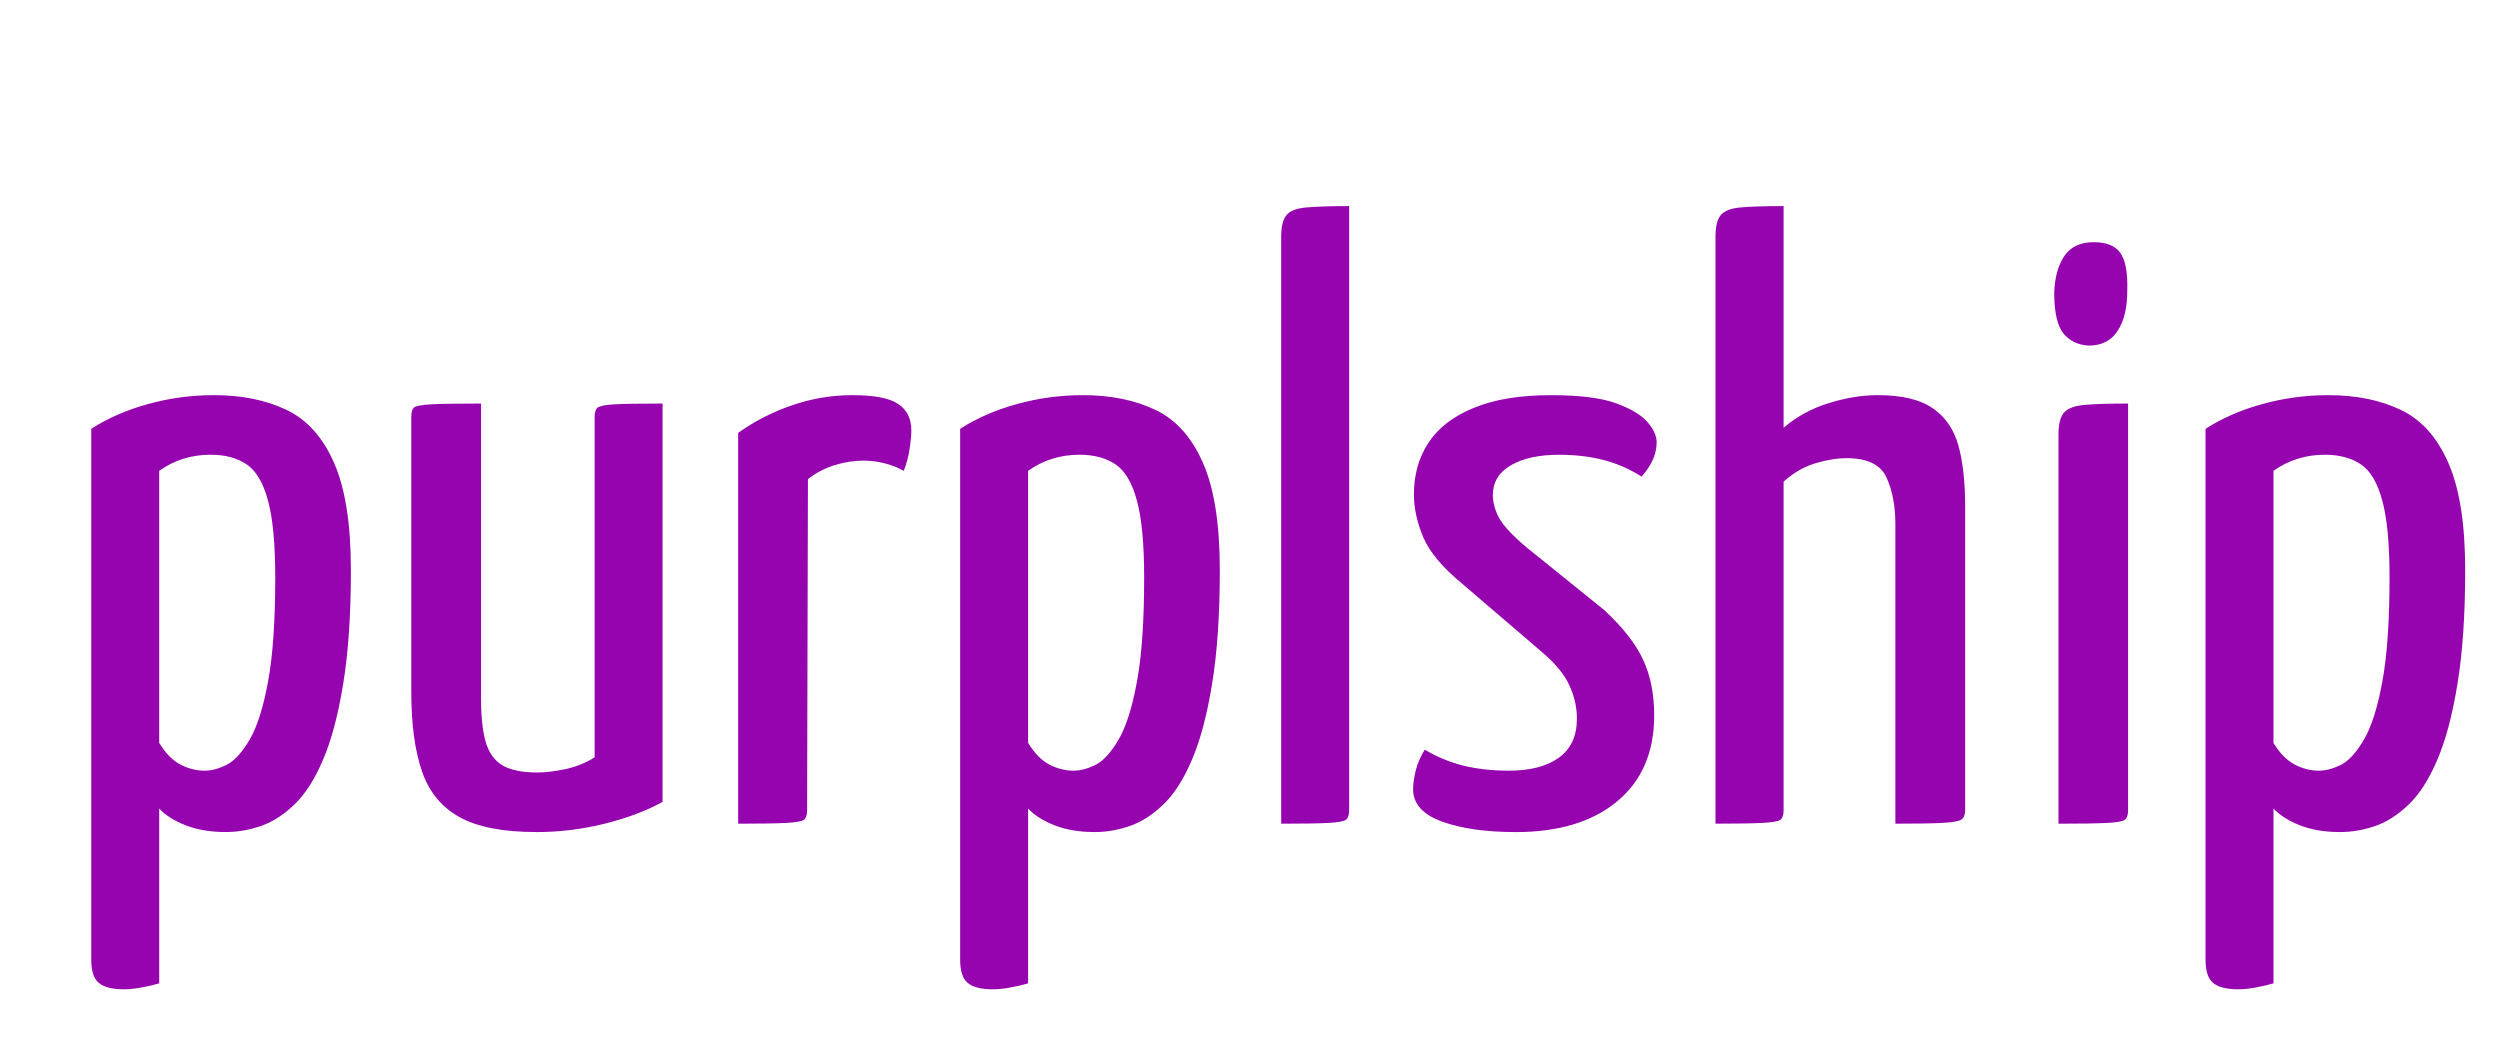
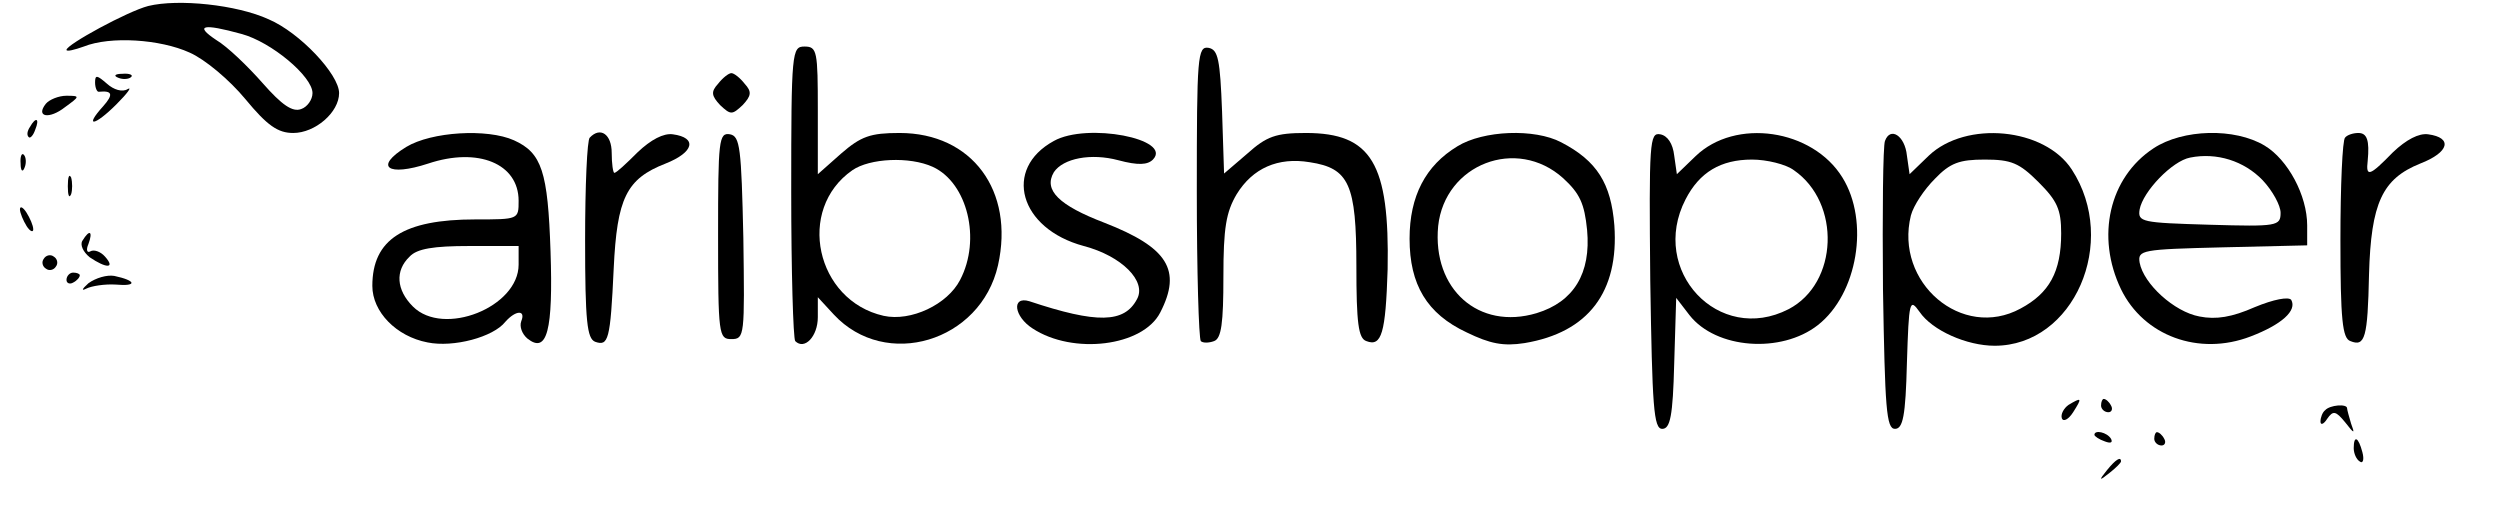
- <svg xmlns="http://www.w3.org/2000/svg" version="1.1" viewBox="0.0 0.0 238 100" fill="none" stroke="none" stroke-linecap="square" stroke-miterlimit="10">
-   <g clip-path="url(#p.0)">
-     <path fill="#9504af" d="m11.797 94.18q-1.672 0 -2.391 -0.609q-0.719 -0.594 -0.719 -2.203l0 -50.547q2.391 -1.531 5.422 -2.359q3.047 -0.844 6.25 -0.844q4.0 0 6.922 1.406q2.922 1.391 4.516 5.031q1.609 3.641 1.609 10.203q0 6.391 -0.734 10.844q-0.719 4.438 -1.922 7.234q-1.188 2.797 -2.75 4.281q-1.562 1.484 -3.203 2.031q-1.641 0.562 -3.312 0.562q-2.172 0 -3.812 -0.641q-1.625 -0.641 -2.516 -1.594l0 16.641q-0.797 0.234 -1.688 0.391q-0.875 0.172 -1.672 0.172zm7.688 -20.812q0.953 0 2.078 -0.547q1.125 -0.562 2.203 -2.406q1.078 -1.844 1.75 -5.516q0.688 -3.688 0.688 -9.922q0 -4.797 -0.688 -7.312q-0.672 -2.531 -2.031 -3.453q-1.359 -0.922 -3.438 -0.922q-2.734 0 -4.891 1.531l0 25.906q0.891 1.453 2.0 2.047q1.125 0.594 2.328 0.594zm31.591 5.844q-4.797 0 -7.359 -1.438q-2.562 -1.438 -3.562 -4.391q-1.0 -2.969 -1.0 -7.453l0 -26.234q0 -0.641 0.234 -0.875q0.25 -0.25 1.641 -0.328q1.406 -0.078 4.766 -0.078l0 28.078q0 2.562 0.438 4.125q0.453 1.562 1.609 2.25q1.156 0.672 3.312 0.672q1.125 0 2.641 -0.312q1.531 -0.328 2.812 -1.125l0 -32.406q0 -0.641 0.266 -0.875q0.281 -0.25 1.594 -0.328q1.328 -0.078 4.609 -0.078l0 37.922q-2.312 1.281 -5.516 2.078q-3.203 0.797 -6.484 0.797zm19.198 -0.797l0 -37.203q2.328 -1.672 5.125 -2.625q2.797 -0.969 5.766 -0.969q3.109 0 4.344 0.844q1.25 0.828 1.25 2.516q0 0.641 -0.156 1.719q-0.156 1.078 -0.562 2.125q-0.875 -0.484 -1.844 -0.719q-0.953 -0.25 -2.0 -0.25q-1.359 0 -2.766 0.438q-1.391 0.438 -2.516 1.328l-0.078 31.516q0 0.641 -0.281 0.891q-0.281 0.234 -1.641 0.312q-1.359 0.078 -4.641 0.078zm24.243 15.766q-1.672 0 -2.391 -0.609q-0.719 -0.594 -0.719 -2.203l0 -50.547q2.391 -1.531 5.422 -2.359q3.047 -0.844 6.25 -0.844q4.0 0 6.922 1.406q2.922 1.391 4.516 5.031q1.609 3.641 1.609 10.203q0 6.391 -0.734 10.844q-0.719 4.438 -1.922 7.234q-1.188 2.797 -2.75 4.281q-1.562 1.484 -3.203 2.031q-1.641 0.562 -3.312 0.562q-2.172 0 -3.812 -0.641q-1.625 -0.641 -2.516 -1.594l0 16.641q-0.797 0.234 -1.688 0.391q-0.875 0.172 -1.672 0.172zm7.688 -20.812q0.953 0 2.078 -0.547q1.125 -0.562 2.203 -2.406q1.078 -1.844 1.75 -5.516q0.688 -3.688 0.688 -9.922q0 -4.797 -0.688 -7.312q-0.672 -2.531 -2.031 -3.453q-1.359 -0.922 -3.438 -0.922q-2.734 0 -4.891 1.531l0 25.906q0.891 1.453 2.0 2.047q1.125 0.594 2.328 0.594zm19.763 5.047l0 -55.844q0 -1.516 0.516 -2.109q0.516 -0.609 1.953 -0.719q1.438 -0.125 4.0 -0.125l0 57.516q0 0.641 -0.281 0.891q-0.281 0.234 -1.609 0.312q-1.312 0.078 -4.578 0.078zm22.309 0.797q-4.234 0 -7.0 -1.0q-2.75 -1.0 -2.75 -3.078q0 -0.719 0.234 -1.719q0.234 -1.0 0.875 -2.047q1.766 1.047 3.719 1.531q1.969 0.469 4.281 0.469q3.047 0 4.766 -1.234q1.719 -1.234 1.719 -3.719q0 -1.594 -0.688 -3.109q-0.672 -1.531 -2.516 -3.125l-7.75 -6.641q-2.734 -2.25 -3.656 -4.359q-0.906 -2.125 -0.906 -4.125q0 -2.797 1.391 -4.922q1.406 -2.125 4.328 -3.312q2.922 -1.203 7.312 -1.203q4.172 0 6.281 0.797q2.125 0.797 2.953 1.797q0.844 1.0 0.844 1.891q0 1.672 -1.438 3.266q-1.75 -1.109 -3.672 -1.594q-1.922 -0.484 -4.172 -0.484q-2.875 0 -4.594 1.0q-1.719 1.0 -1.719 2.844q0 1.047 0.594 2.172q0.609 1.109 2.609 2.797l7.438 6.0q2.641 2.469 3.672 4.719q1.047 2.234 1.047 5.281q0 5.266 -3.531 8.188q-3.516 2.922 -9.672 2.922zm19.037 -0.797l0 -55.844q0 -1.516 0.516 -2.109q0.531 -0.609 1.922 -0.719q1.406 -0.125 4.047 -0.125l0 21.109q1.844 -1.594 4.281 -2.344q2.438 -0.766 4.688 -0.766q3.438 0 5.234 1.25q1.797 1.234 2.438 3.547q0.641 2.312 0.641 5.766l0 28.953q0 0.641 -0.359 0.891q-0.359 0.234 -1.766 0.312q-1.391 0.078 -4.516 0.078l0 -28.484q0 -2.641 -0.844 -4.469q-0.828 -1.844 -3.797 -1.844q-1.359 0 -2.969 0.484q-1.594 0.469 -3.031 1.75l0 31.281q0 0.641 -0.281 0.891q-0.281 0.234 -1.641 0.312q-1.359 0.078 -4.562 0.078zm32.654 0l0 -37.047q0 -1.516 0.547 -2.109q0.562 -0.609 2.0 -0.719q1.453 -0.125 4.078 -0.125l0 38.719q0 0.641 -0.281 0.891q-0.266 0.234 -1.625 0.312q-1.359 0.078 -4.719 0.078zm2.875 -45.516q-1.516 -0.078 -2.406 -1.156q-0.875 -1.094 -0.875 -3.891q0.078 -2.156 0.953 -3.469q0.891 -1.328 2.812 -1.328q1.828 0 2.547 1.047q0.719 1.031 0.641 3.594q0 2.406 -0.922 3.812q-0.906 1.391 -2.75 1.391zm14.234 61.281q-1.672 0 -2.391 -0.609q-0.719 -0.594 -0.719 -2.203l0 -50.547q2.391 -1.531 5.422 -2.359q3.047 -0.844 6.25 -0.844q4.0 0 6.922 1.406q2.922 1.391 4.516 5.031q1.609 3.641 1.609 10.203q0 6.391 -0.734 10.844q-0.719 4.438 -1.922 7.234q-1.188 2.797 -2.75 4.281q-1.562 1.484 -3.203 2.031q-1.641 0.562 -3.312 0.562q-2.172 0 -3.812 -0.641q-1.625 -0.641 -2.516 -1.594l0 16.641q-0.797 0.234 -1.688 0.391q-0.875 0.172 -1.672 0.172zm7.688 -20.812q0.953 0 2.078 -0.547q1.125 -0.562 2.203 -2.406q1.078 -1.844 1.75 -5.516q0.688 -3.688 0.688 -9.922q0 -4.797 -0.688 -7.312q-0.672 -2.531 -2.031 -3.453q-1.359 -0.922 -3.438 -0.922q-2.734 0 -4.891 1.531l0 25.906q0.891 1.453 2.0 2.047q1.125 0.594 2.328 0.594z" fill-rule="nonzero" />
+ <svg xmlns="http://www.w3.org/2000/svg" version="1.0" width="376pt" height="78pt" viewBox="0 0 376 78" preserveAspectRatio="xMidYMid meet">
+   <g transform="translate(0,78) scale(0.1,-0.1)" fill="#000000" stroke="none">
+     <path d="M223 771 c-31 -8 -123 -58 -123 -66 0 -3 12 0 26 5 40 16 115 11 159 -9 23 -10 60 -41 84 -70 33 -40 49 -51 72 -51 33 0 69 31 69 60 0 28 -59 91 -106 111 -48 22 -136 31 -181 20z m140 -42 c45 -12 107 -64 107 -89 0 -10 -8 -21 -17 -24 -13 -5 -29 6 -58 39 -22 25 -53 55 -70 65 -33 22 -20 25 38 9z" />
+     <path d="M1190 492 c0 -120 3 -221 6 -225 14 -14 34 7 34 36 l0 30 24 -26 c78 -84 221 -41 247 74 25 112 -39 199 -148 199 -44 0 -58 -5 -88 -31 l-35 -31 0 96 c0 89 -1 96 -20 96 -19 0 -20 -7 -20 -218z m213 37 c52 -24 73 -109 41 -170 -19 -37 -74 -63 -115 -54 -102 23 -132 160 -47 219 26 18 86 21 121 5z" />
+     <path d="M1800 492 c0 -120 3 -221 6 -225 3 -3 12 -3 20 0 11 4 14 27 14 97 0 73 4 97 20 124 24 39 62 56 110 48 59 -9 70 -33 70 -156 0 -86 3 -109 15 -113 23 -9 29 12 32 108 3 159 -24 205 -123 205 -45 0 -59 -5 -88 -31 l-35 -30 -3 93 c-3 79 -6 93 -20 96 -17 3 -18 -12 -18 -216z" />
+     <path d="M143 656 c0 -8 3 -15 6 -14 20 2 22 -4 6 -22 -29 -32 -13 -30 20 3 17 17 24 27 17 23 -8 -5 -21 -1 -31 8 -15 13 -18 14 -18 2z" />
+     <path d="M178 663 c7 -3 16 -2 19 1 4 3 -2 6 -13 5 -11 0 -14 -3 -6 -6z" />
+     <path d="M1080 654 c-11 -12 -10 -18 3 -32 16 -15 18 -15 34 0 13 14 14 20 3 32 -7 9 -16 16 -20 16 -4 0 -13 -7 -20 -16z" />
+     <path d="M69 624 c-16 -20 5 -24 29 -5 22 16 23 17 2 17 -12 0 -26 -6 -31 -12z" />
+     <path d="M45 589 c-4 -6 -5 -12 -2 -15 2 -3 7 2 10 11 7 17 1 20 -8 4z" />
+     <path d="M611 559 c-49 -30 -28 -45 33 -25 75 25 136 0 136 -56 0 -28 0 -28 -65 -28 -108 0 -155 -30 -155 -100 0 -39 36 -76 83 -85 39 -8 99 8 117 31 16 18 31 18 24 1 -3 -8 1 -19 9 -26 30 -24 39 12 35 131 -4 120 -13 148 -55 167 -40 18 -124 13 -162 -10z m169 -177 c0 -64 -113 -109 -159 -63 -25 25 -27 54 -5 75 11 12 36 16 90 16 l74 0 0 -28z" />
+     <path d="M887 573 c-4 -3 -7 -73 -7 -154 0 -123 3 -148 15 -153 20 -7 23 2 28 110 5 106 19 135 78 158 43 17 48 39 11 44 -14 2 -33 -8 -53 -27 -17 -17 -32 -31 -35 -31 -2 0 -4 14 -4 30 0 28 -17 40 -33 23z" />
+     <path d="M1080 426 c0 -150 1 -156 20 -156 20 0 20 5 18 152 -3 136 -5 153 -20 156 -17 3 -18 -9 -18 -152z" />
+     <path d="M1585 568 c-77 -42 -52 -132 45 -158 57 -15 95 -53 80 -80 -19 -36 -60 -37 -162 -3 -27 8 -23 -23 5 -41 61 -40 166 -27 192 24 33 64 11 98 -84 135 -68 26 -92 49 -76 76 14 21 56 29 97 18 30 -8 44 -7 52 1 30 31 -99 56 -149 28z" />
+     <path d="M2192 560 c-48 -29 -72 -75 -72 -139 0 -69 26 -113 86 -141 35 -17 55 -21 87 -16 96 16 142 77 135 177 -5 63 -26 97 -80 125 -40 21 -117 18 -156 -6z m159 -48 c25 -23 32 -38 36 -78 6 -65 -20 -108 -76 -125 -87 -26 -157 36 -148 131 10 93 118 135 188 72z" />
+     <path d="M2482 358 c3 -190 5 -223 18 -223 12 0 16 19 18 98 l3 99 20 -26 c40 -51 138 -58 193 -15 60 47 78 156 37 222 -45 73 -161 90 -221 32 l-28 -27 -4 28 c-2 18 -10 30 -21 32 -16 3 -17 -11 -15 -220z m216 166 c71 -49 67 -170 -8 -209 -105 -54 -210 58 -155 165 21 41 53 60 100 60 22 0 51 -7 63 -16z" />
+     <path d="M2835 568 c-3 -7 -4 -108 -3 -223 3 -179 5 -210 18 -210 12 0 16 19 18 99 3 94 4 98 19 77 19 -28 71 -51 113 -51 119 0 187 156 116 265 -41 63 -159 74 -215 21 l-29 -28 -4 28 c-3 30 -25 44 -33 22z m231 -62 c28 -28 34 -41 34 -77 0 -58 -18 -90 -61 -113 -88 -48 -190 39 -165 140 4 15 20 39 36 55 23 24 37 29 75 29 40 0 52 -5 81 -34z" />
+     <path d="M3239 557 c-67 -44 -87 -133 -49 -212 34 -70 117 -101 195 -71 47 18 70 39 61 55 -4 5 -26 1 -55 -11 -34 -15 -58 -19 -83 -14 -38 7 -84 49 -90 81 -3 19 3 20 125 23 l127 3 0 30 c0 45 -29 99 -64 120 -45 27 -123 25 -167 -4z m164 -48 c15 -16 27 -38 27 -49 0 -20 -5 -21 -107 -18 -102 3 -108 4 -105 23 5 27 49 73 76 78 40 8 81 -5 109 -34z" />
+     <path d="M3527 573 c-4 -3 -7 -73 -7 -154 0 -120 3 -148 15 -152 22 -9 26 5 28 100 3 108 20 144 77 167 44 17 49 39 12 44 -14 2 -33 -8 -53 -27 -35 -36 -41 -38 -38 -13 3 31 -1 42 -14 42 -8 0 -17 -3 -20 -7z" />
+     <path d="M31 534 c0 -11 3 -14 6 -6 3 7 2 16 -1 19 -3 4 -6 -2 -5 -13z" />
+     <path d="M102 500 c0 -14 2 -19 5 -12 2 6 2 18 0 25 -3 6 -5 1 -5 -13z" />
+     <path d="M30 465 c0 -5 5 -17 10 -25 5 -8 10 -10 10 -5 0 6 -5 17 -10 25 -5 8 -10 11 -10 5z" />
+     <path d="M124 418 c-4 -6 1 -17 11 -25 25 -17 39 -17 23 1 -7 8 -17 11 -22 8 -5 -3 -7 2 -3 11 7 19 2 23 -9 5z" />
+     <path d="M66 391 c-4 -5 -2 -12 3 -15 5 -4 12 -2 15 3 4 5 2 12 -3 15 -5 4 -12 2 -15 -3z" />
+     <path d="M100 359 c0 -5 5 -7 10 -4 6 3 10 8 10 11 0 2 -4 4 -10 4 -5 0 -10 -5 -10 -11z" />
+     <path d="M133 354 c-10 -9 -11 -12 -3 -8 8 4 28 7 44 6 33 -3 31 6 -2 13 -11 2 -28 -3 -39 -11z" />
+     <path d="M3111 171 c-7 -5 -12 -14 -10 -20 2 -6 10 -2 17 9 14 22 13 23 -7 11z" />
+     <path d="M3160 170 c0 -5 5 -10 11 -10 5 0 7 5 4 10 -3 6 -8 10 -11 10 -2 0 -4 -4 -4 -10z" />
+     <path d="M3497 163 c-4 -3 -7 -11 -7 -17 0 -6 5 -4 10 4 9 13 13 12 27 -5 14 -18 15 -18 9 -2 -3 10 -6 21 -6 23 0 7 -26 5 -33 -3z" />
+     <path d="M3150 126 c0 -2 7 -7 16 -10 8 -3 12 -2 9 4 -6 10 -25 14 -25 6z" />
+     <path d="M3240 120 c0 -5 5 -10 11 -10 5 0 7 5 4 10 -3 6 -8 10 -11 10 -2 0 -4 -4 -4 -10z" />
+     <path d="M3540 106 c0 -8 4 -17 9 -20 5 -4 7 3 4 14 -6 23 -13 26 -13 6z" />
+     <path d="M3169 73 c-13 -16 -12 -17 4 -4 9 7 17 15 17 17 0 8 -8 3 -21 -13z" />
  </g>
</svg>
